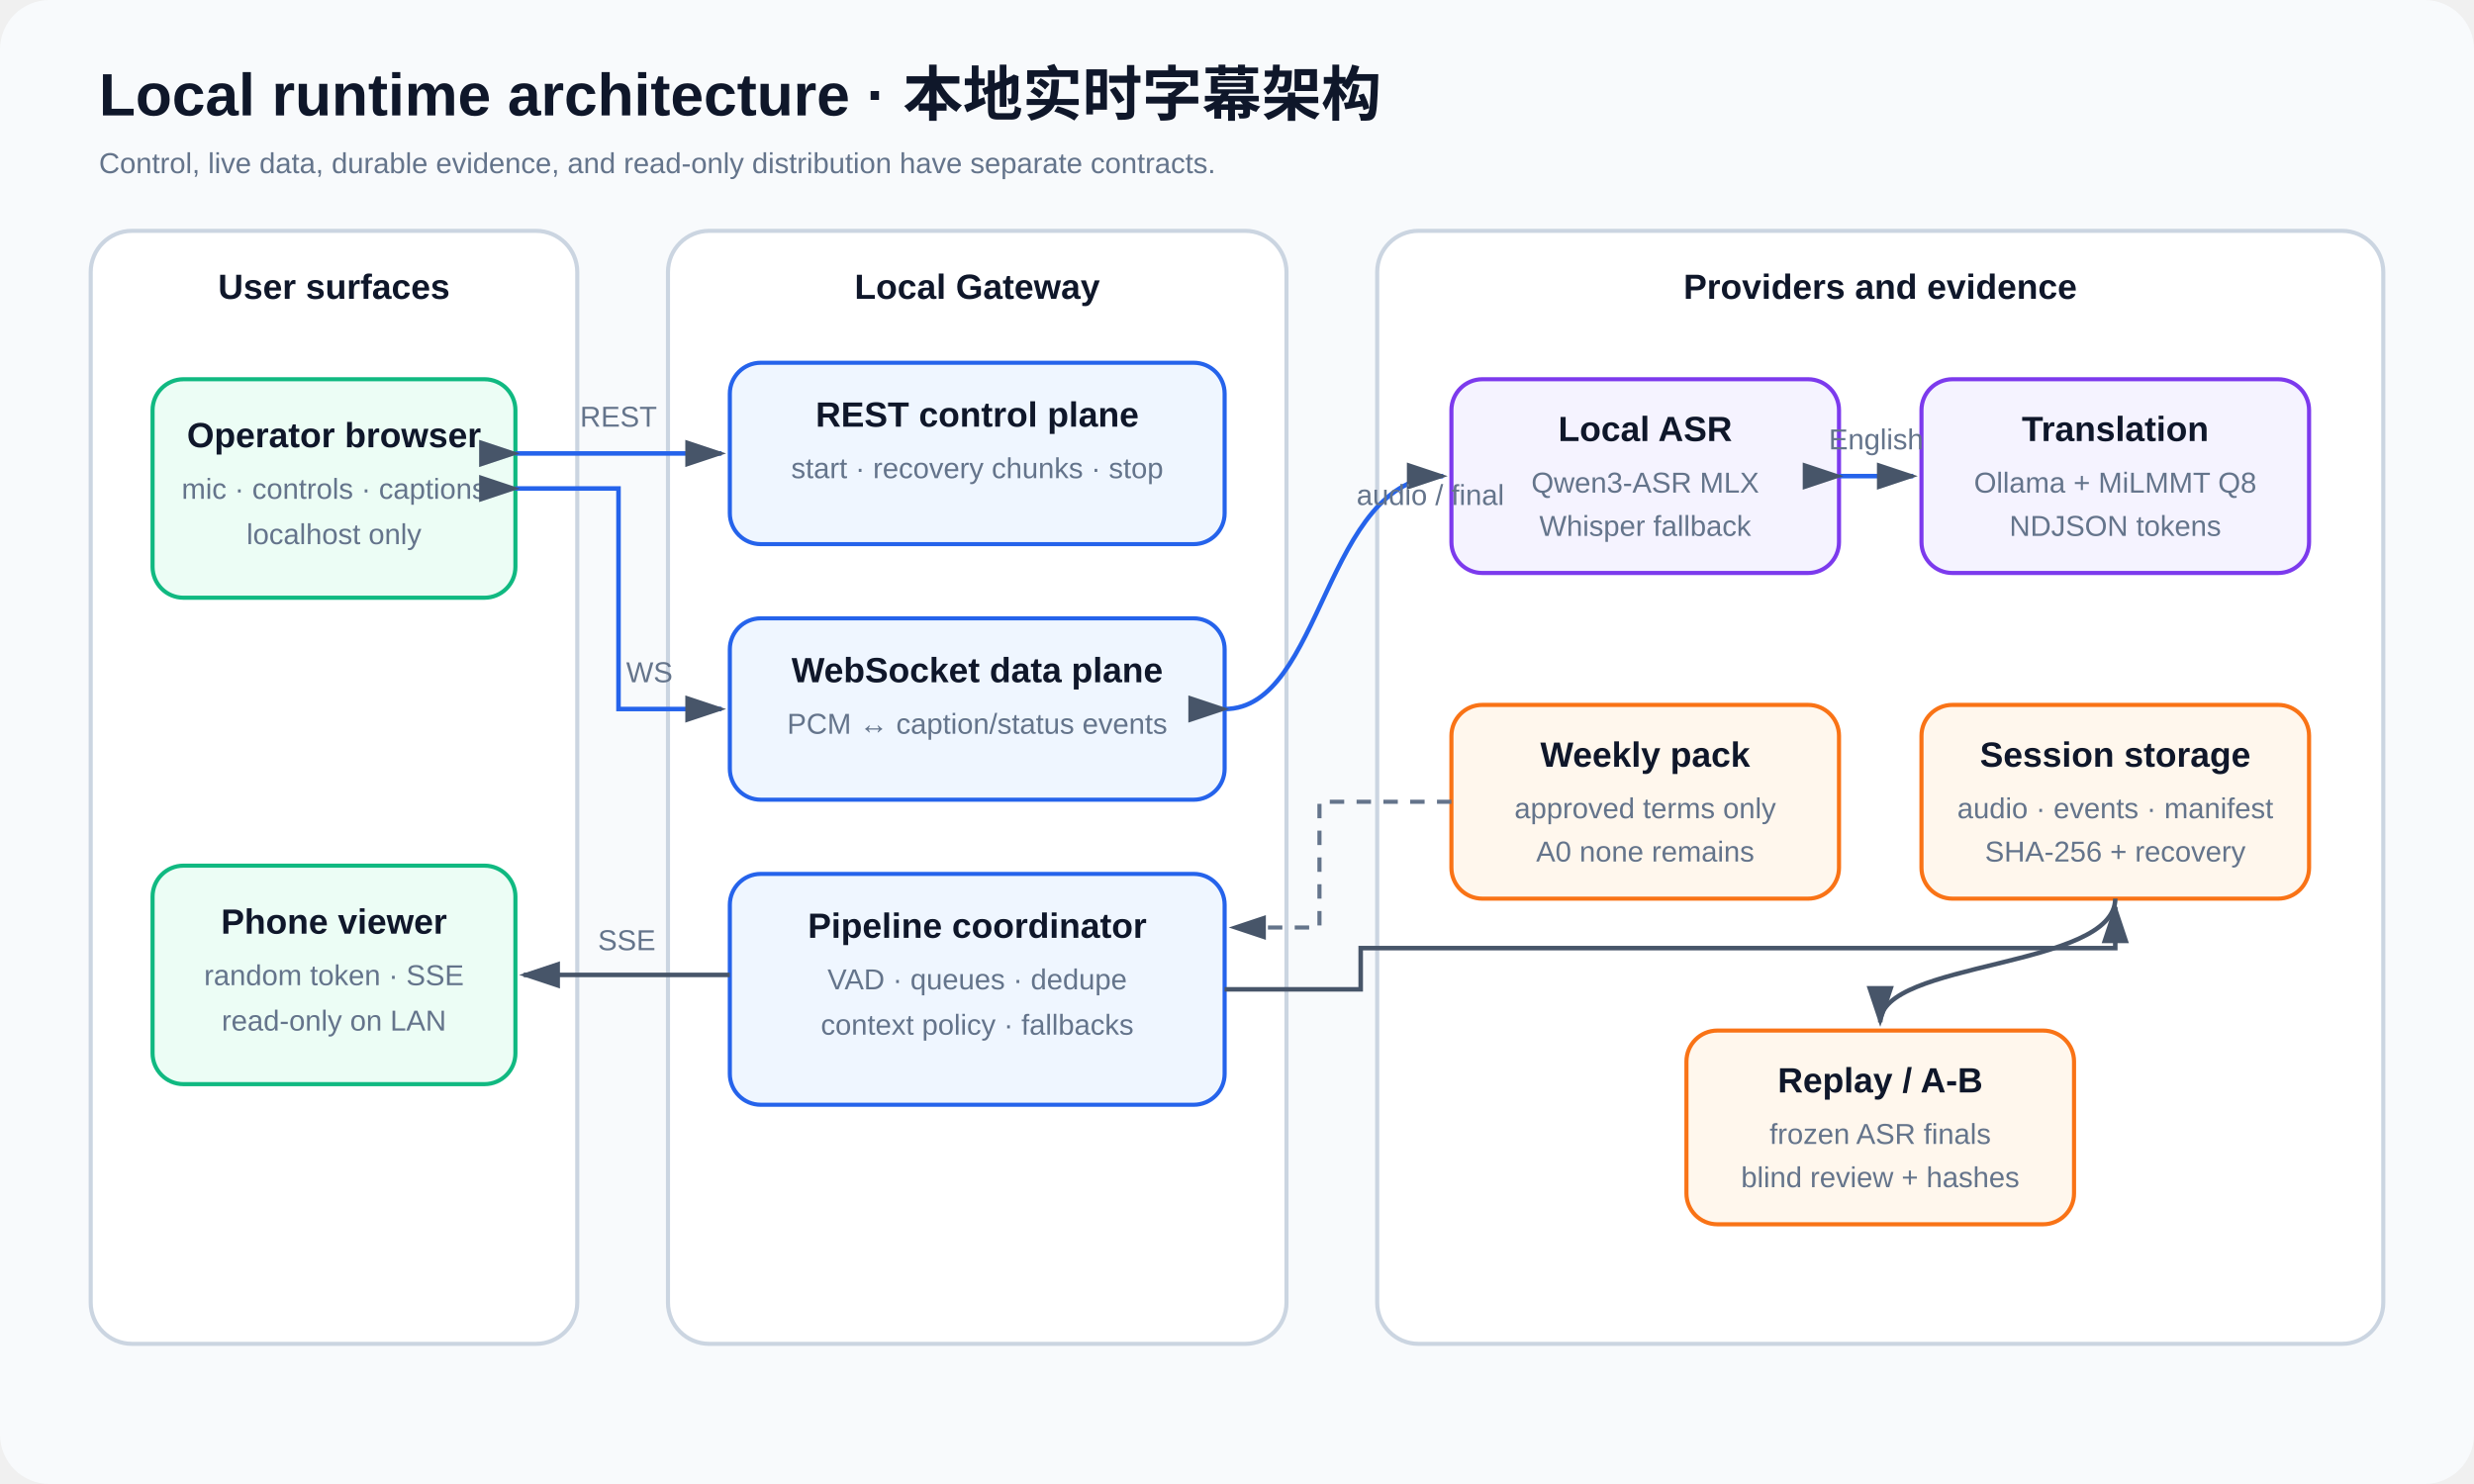
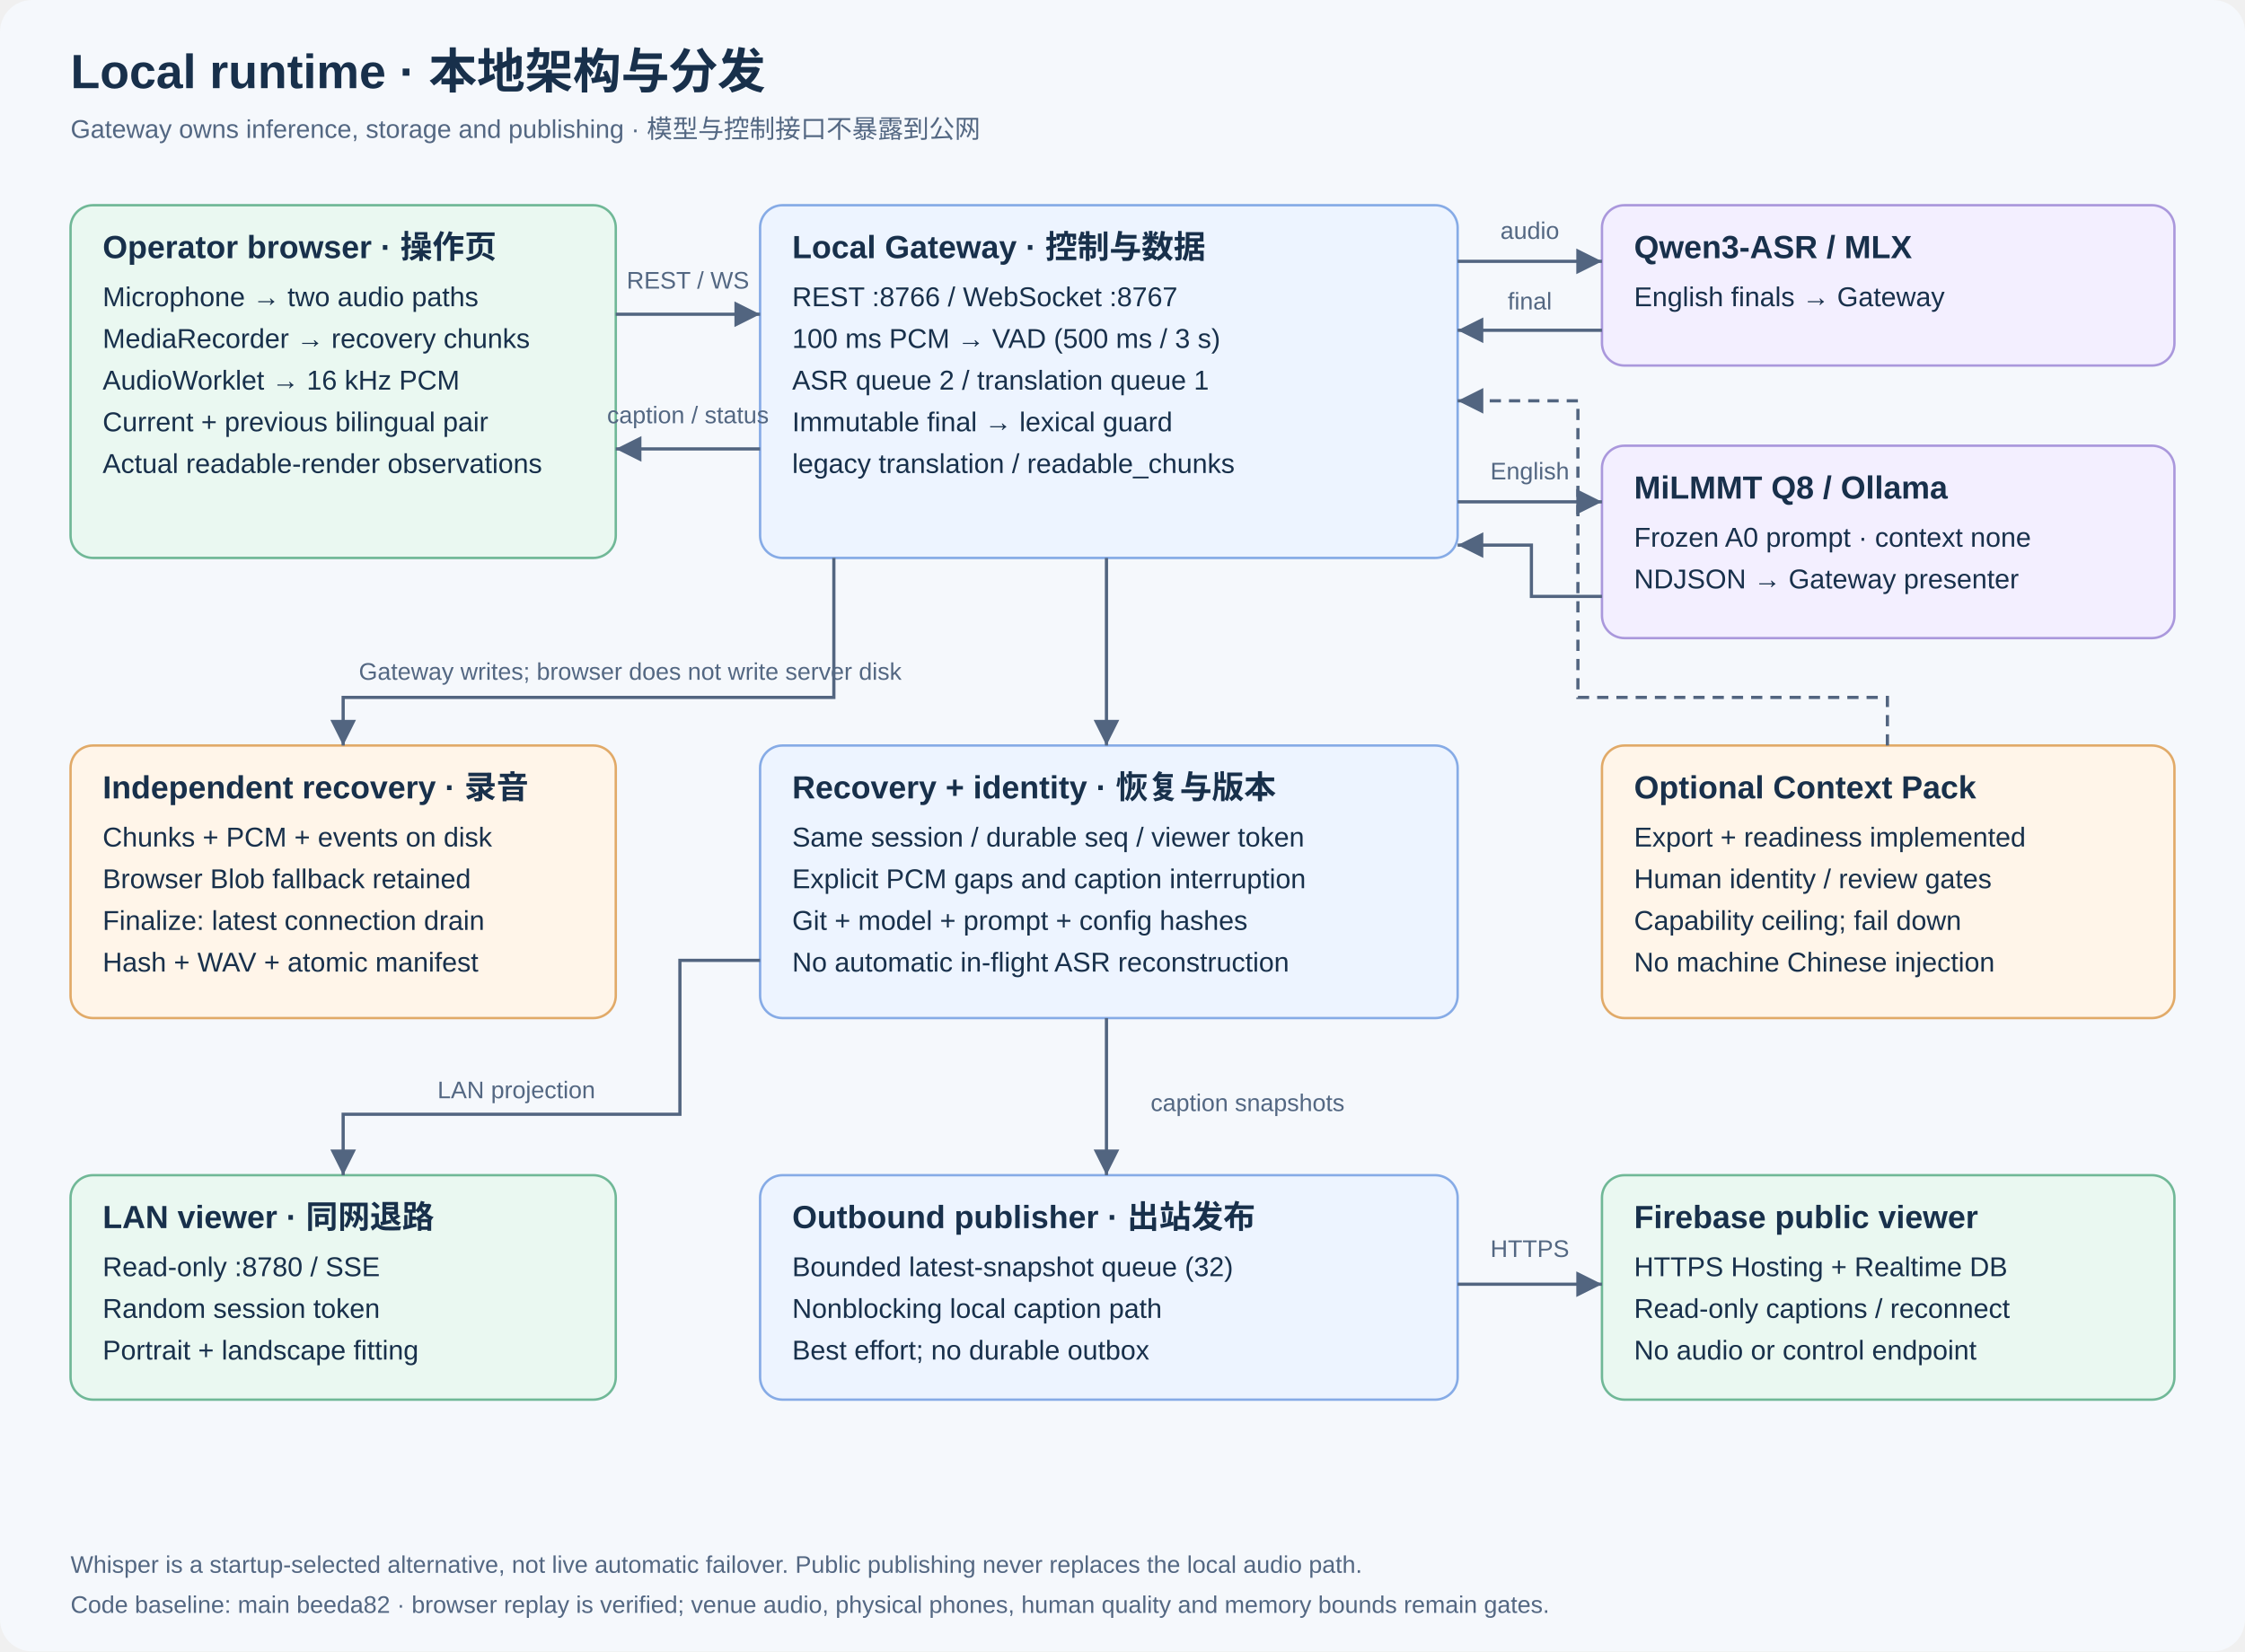
- <svg xmlns="http://www.w3.org/2000/svg" width="1200" height="720" viewBox="0 0 1200 720" role="img" aria-labelledby="title desc">
+ <svg xmlns="http://www.w3.org/2000/svg" width="1400" height="1030" viewBox="0 0 1400 1030" role="img" aria-labelledby="title desc">
  <defs>
-     <marker id="a" markerWidth="10" markerHeight="10" refX="8" refY="3" orient="auto">
-       <path d="M0 0L0 6L9 3z" fill="#475569" />
+     <marker id="arrow" markerWidth="9" markerHeight="9" refX="8" refY="4" orient="auto">
+       <path d="M0 0L8 4L0 8Z" fill="#526580" />
    </marker>
-     <style>text{font-family:Arial,"PingFang SC","Microsoft YaHei",sans-serif}.bg{fill:#f8fafc}.title{font-size:29px;font-weight:700;fill:#0f172a}.sub{font-size:14px;fill:#64748b}.h{font-size:17px;font-weight:700;fill:#0f172a}.t{font-size:14px;fill:#334155}.lane{fill:#fff;stroke:#cbd5e1;stroke-width:2}.ui{fill:#ecfdf5;stroke:#10b981;stroke-width:2}.gw{fill:#eff6ff;stroke:#2563eb;stroke-width:2}.model{fill:#f5f3ff;stroke:#7c3aed;stroke-width:2}.data{fill:#fff7ed;stroke:#f97316;stroke-width:2}.line{fill:none;stroke:#475569;stroke-width:2.2;marker-end:url(#a)}.bi{fill:none;stroke:#2563eb;stroke-width:2.2;marker-start:url(#a);marker-end:url(#a)}.dash{fill:none;stroke:#64748b;stroke-width:2;stroke-dasharray:7 6;marker-end:url(#a)}</style>
+     <style>text{font-family:Arial,"PingFang SC","Microsoft YaHei",sans-serif;fill:#18304b}.title{font-size:30px;font-weight:700}.subtitle{font-size:16px;fill:#536782}.head{font-size:20px;font-weight:700}.body{font-size:17px}.note{font-size:15px;fill:#536782}.edge{fill:none;stroke:#526580;stroke-width:2;marker-end:url(#arrow)}.dash{stroke-dasharray:7 5}</style>
  </defs>
-   <rect class="bg" width="1200" height="720" rx="24" />
-   <text class="title" x="48" y="56">Local runtime architecture · 本地实时字幕架构</text>
-   <text class="sub" x="48" y="84">Control, live data, durable evidence, and read-only distribution have separate contracts.</text>
-   <rect class="lane" x="44" y="112" width="236" height="540" rx="20" />
-   <text class="h" x="162" y="145" text-anchor="middle">User surfaces</text>
-   <rect class="ui" x="74" y="184" width="176" height="106" rx="15" />
-   <text class="h" x="162" y="217" text-anchor="middle">Operator browser</text>
-   <text class="sub" x="162" y="242" text-anchor="middle">mic · controls · captions</text>
-   <text class="sub" x="162" y="264" text-anchor="middle">localhost only</text>
-   <rect class="ui" x="74" y="420" width="176" height="106" rx="15" />
-   <text class="h" x="162" y="453" text-anchor="middle">Phone viewer</text>
-   <text class="sub" x="162" y="478" text-anchor="middle">random token · SSE</text>
-   <text class="sub" x="162" y="500" text-anchor="middle">read-only on LAN</text>
-   <rect class="lane" x="324" y="112" width="300" height="540" rx="20" />
-   <text class="h" x="474" y="145" text-anchor="middle">Local Gateway</text>
-   <rect class="gw" x="354" y="176" width="240" height="88" rx="15" />
-   <text class="h" x="474" y="207" text-anchor="middle">REST control plane</text>
-   <text class="sub" x="474" y="232" text-anchor="middle">start · recovery chunks · stop</text>
-   <rect class="gw" x="354" y="300" width="240" height="88" rx="15" />
-   <text class="h" x="474" y="331" text-anchor="middle">WebSocket data plane</text>
-   <text class="sub" x="474" y="356" text-anchor="middle">PCM ↔ caption/status events</text>
-   <rect class="gw" x="354" y="424" width="240" height="112" rx="15" />
-   <text class="h" x="474" y="455" text-anchor="middle">Pipeline coordinator</text>
-   <text class="sub" x="474" y="480" text-anchor="middle">VAD · queues · dedupe</text>
-   <text class="sub" x="474" y="502" text-anchor="middle">context policy · fallbacks</text>
-   <path class="bi" d="M250 220H350" />
-   <text class="sub" x="300" y="207" text-anchor="middle">REST</text>
-   <path class="bi" d="M250 237H300V344H350" />
-   <text class="sub" x="315" y="331" text-anchor="middle">WS</text>
-   <path class="line" d="M354 473H254" />
-   <text class="sub" x="304" y="461" text-anchor="middle">SSE</text>
-   <rect class="lane" x="668" y="112" width="488" height="540" rx="20" />
-   <text class="h" x="912" y="145" text-anchor="middle">Providers and evidence</text>
-   <rect class="model" x="704" y="184" width="188" height="94" rx="15" />
-   <text class="h" x="798" y="214" text-anchor="middle">Local ASR</text>
-   <text class="sub" x="798" y="239" text-anchor="middle">Qwen3-ASR MLX</text>
-   <text class="sub" x="798" y="260" text-anchor="middle">Whisper fallback</text>
-   <rect class="model" x="932" y="184" width="188" height="94" rx="15" />
-   <text class="h" x="1026" y="214" text-anchor="middle">Translation</text>
-   <text class="sub" x="1026" y="239" text-anchor="middle">Ollama + MiLMMT Q8</text>
-   <text class="sub" x="1026" y="260" text-anchor="middle">NDJSON tokens</text>
-   <rect class="data" x="704" y="342" width="188" height="94" rx="15" />
-   <text class="h" x="798" y="372" text-anchor="middle">Weekly pack</text>
-   <text class="sub" x="798" y="397" text-anchor="middle">approved terms only</text>
-   <text class="sub" x="798" y="418" text-anchor="middle">A0 none remains</text>
-   <rect class="data" x="932" y="342" width="188" height="94" rx="15" />
-   <text class="h" x="1026" y="372" text-anchor="middle">Session storage</text>
-   <text class="sub" x="1026" y="397" text-anchor="middle">audio · events · manifest</text>
-   <text class="sub" x="1026" y="418" text-anchor="middle">SHA-256 + recovery</text>
-   <rect class="data" x="818" y="500" width="188" height="94" rx="15" />
-   <text class="h" x="912" y="530" text-anchor="middle">Replay / A-B</text>
-   <text class="sub" x="912" y="555" text-anchor="middle">frozen ASR finals</text>
-   <text class="sub" x="912" y="576" text-anchor="middle">blind review + hashes</text>
-   <path class="bi" d="M594 344C642 344 642 231 700 231" />
-   <path class="bi" d="M892 231H928" />
-   <path class="dash" d="M704 389H640V450H598" />
-   <path class="line" d="M594 480H660V460H1026V440" />
-   <path class="line" d="M1026 436C1026 470 912 466 912 496" />
-   <text class="sub" x="658" y="245">audio / final</text>
-   <text class="sub" x="910" y="218" text-anchor="middle">English</text>
+   <rect width="1400" height="1030" rx="20" fill="#f5f8fc" />
+   <text x="44" y="55" class="title" text-anchor="start">Local runtime · 本地架构与分发</text>
+   <text x="44" y="86" class="subtitle" text-anchor="start">Gateway owns inference, storage and publishing · 模型与控制接口不暴露到公网</text>
+   <rect x="44" y="128" width="340" height="220" rx="14" fill="#eaf8f1" stroke="#70b897" stroke-width="1.5" />
+   <text x="64" y="161" class="head" text-anchor="start">Operator browser · 操作页</text>
+   <text x="64" y="191" class="body" text-anchor="start">Microphone → two audio paths</text>
+   <text x="64" y="217" class="body" text-anchor="start">MediaRecorder → recovery chunks</text>
+   <text x="64" y="243" class="body" text-anchor="start">AudioWorklet → 16 kHz PCM</text>
+   <text x="64" y="269" class="body" text-anchor="start">Current + previous bilingual pair</text>
+   <text x="64" y="295" class="body" text-anchor="start">Actual readable-render observations</text>
+   <rect x="474" y="128" width="435" height="220" rx="14" fill="#edf4ff" stroke="#86abe6" stroke-width="1.5" />
+   <text x="494" y="161" class="head" text-anchor="start">Local Gateway · 控制与数据</text>
+   <text x="494" y="191" class="body" text-anchor="start">REST :8766 / WebSocket :8767</text>
+   <text x="494" y="217" class="body" text-anchor="start">100 ms PCM → VAD (500 ms / 3 s)</text>
+   <text x="494" y="243" class="body" text-anchor="start">ASR queue 2 / translation queue 1</text>
+   <text x="494" y="269" class="body" text-anchor="start">Immutable final → lexical guard</text>
+   <text x="494" y="295" class="body" text-anchor="start">legacy translation / readable_chunks</text>
+   <path d="M384 196H474" class="edge" />
+   <text x="429" y="180" class="note" text-anchor="middle">REST / WS</text>
+   <path d="M474 280H384" class="edge" />
+   <text x="429" y="264" class="note" text-anchor="middle">caption / status</text>
+   <rect x="999" y="128" width="357" height="100" rx="14" fill="#f3efff" stroke="#aa98dc" stroke-width="1.5" />
+   <text x="1019" y="161" class="head" text-anchor="start">Qwen3-ASR / MLX</text>
+   <text x="1019" y="191" class="body" text-anchor="start">English finals → Gateway</text>
+   <rect x="999" y="278" width="357" height="120" rx="14" fill="#f3efff" stroke="#aa98dc" stroke-width="1.5" />
+   <text x="1019" y="311" class="head" text-anchor="start">MiLMMT Q8 / Ollama</text>
+   <text x="1019" y="341" class="body" text-anchor="start">Frozen A0 prompt · context none</text>
+   <text x="1019" y="367" class="body" text-anchor="start">NDJSON → Gateway presenter</text>
+   <path d="M909 163H999" class="edge" />
+   <text x="954" y="149" class="note" text-anchor="middle">audio</text>
+   <path d="M999 206H909" class="edge" />
+   <text x="954" y="193" class="note" text-anchor="middle">final</text>
+   <path d="M909 313H999" class="edge" />
+   <text x="954" y="299" class="note" text-anchor="middle">English</text>
+   <path d="M999 372H955V340H909" class="edge" />
+   <rect x="44" y="465" width="340" height="170" rx="14" fill="#fff5e9" stroke="#e1aa68" stroke-width="1.5" />
+   <text x="64" y="498" class="head" text-anchor="start">Independent recovery · 录音</text>
+   <text x="64" y="528" class="body" text-anchor="start">Chunks + PCM + events on disk</text>
+   <text x="64" y="554" class="body" text-anchor="start">Browser Blob fallback retained</text>
+   <text x="64" y="580" class="body" text-anchor="start">Finalize: latest connection drain</text>
+   <text x="64" y="606" class="body" text-anchor="start">Hash + WAV + atomic manifest</text>
+   <path d="M520 348V435H214V465" class="edge" />
+   <text x="393" y="424" class="note" text-anchor="middle">Gateway writes; browser does not write server disk</text>
+   <rect x="474" y="465" width="435" height="170" rx="14" fill="#edf4ff" stroke="#86abe6" stroke-width="1.5" />
+   <text x="494" y="498" class="head" text-anchor="start">Recovery + identity · 恢复与版本</text>
+   <text x="494" y="528" class="body" text-anchor="start">Same session / durable seq / viewer token</text>
+   <text x="494" y="554" class="body" text-anchor="start">Explicit PCM gaps and caption interruption</text>
+   <text x="494" y="580" class="body" text-anchor="start">Git + model + prompt + config hashes</text>
+   <text x="494" y="606" class="body" text-anchor="start">No automatic in-flight ASR reconstruction</text>
+   <path d="M690 348V465" class="edge" />
+   <rect x="999" y="465" width="357" height="170" rx="14" fill="#fff5e9" stroke="#e1aa68" stroke-width="1.5" />
+   <text x="1019" y="498" class="head" text-anchor="start">Optional Context Pack</text>
+   <text x="1019" y="528" class="body" text-anchor="start">Export + readiness implemented</text>
+   <text x="1019" y="554" class="body" text-anchor="start">Human identity / review gates</text>
+   <text x="1019" y="580" class="body" text-anchor="start">Capability ceiling; fail down</text>
+   <text x="1019" y="606" class="body" text-anchor="start">No machine Chinese injection</text>
+   <path d="M1177 465V435H984V250H909" class="edge dash" />
+   <rect x="44" y="733" width="340" height="140" rx="14" fill="#eaf8f1" stroke="#70b897" stroke-width="1.5" />
+   <text x="64" y="766" class="head" text-anchor="start">LAN viewer · 同网退路</text>
+   <text x="64" y="796" class="body" text-anchor="start">Read-only :8780 / SSE</text>
+   <text x="64" y="822" class="body" text-anchor="start">Random session token</text>
+   <text x="64" y="848" class="body" text-anchor="start">Portrait + landscape fitting</text>
+   <rect x="474" y="733" width="435" height="140" rx="14" fill="#edf4ff" stroke="#86abe6" stroke-width="1.5" />
+   <text x="494" y="766" class="head" text-anchor="start">Outbound publisher · 出站发布</text>
+   <text x="494" y="796" class="body" text-anchor="start">Bounded latest-snapshot queue (32)</text>
+   <text x="494" y="822" class="body" text-anchor="start">Nonblocking local caption path</text>
+   <text x="494" y="848" class="body" text-anchor="start">Best effort; no durable outbox</text>
+   <rect x="999" y="733" width="357" height="140" rx="14" fill="#eaf8f1" stroke="#70b897" stroke-width="1.5" />
+   <text x="1019" y="766" class="head" text-anchor="start">Firebase public viewer</text>
+   <text x="1019" y="796" class="body" text-anchor="start">HTTPS Hosting + Realtime DB</text>
+   <text x="1019" y="822" class="body" text-anchor="start">Read-only captions / reconnect</text>
+   <text x="1019" y="848" class="body" text-anchor="start">No audio or control endpoint</text>
+   <path d="M474 599H424V695H214V733" class="edge" />
+   <text x="322" y="685" class="note" text-anchor="middle">LAN projection</text>
+   <path d="M690 635V733" class="edge" />
+   <text x="778" y="693" class="note" text-anchor="middle">caption snapshots</text>
+   <path d="M909 801H999" class="edge" />
+   <text x="954" y="784" class="note" text-anchor="middle">HTTPS</text>
+   <text x="44" y="981" class="note" text-anchor="start">Whisper is a startup-selected alternative, not live automatic failover. Public publishing never replaces the local audio path.</text>
+   <text x="44" y="1006" class="note" text-anchor="start">Code baseline: main beeda82 · browser replay is verified; venue audio, physical phones, human quality and memory bounds remain gates.</text>
</svg>
